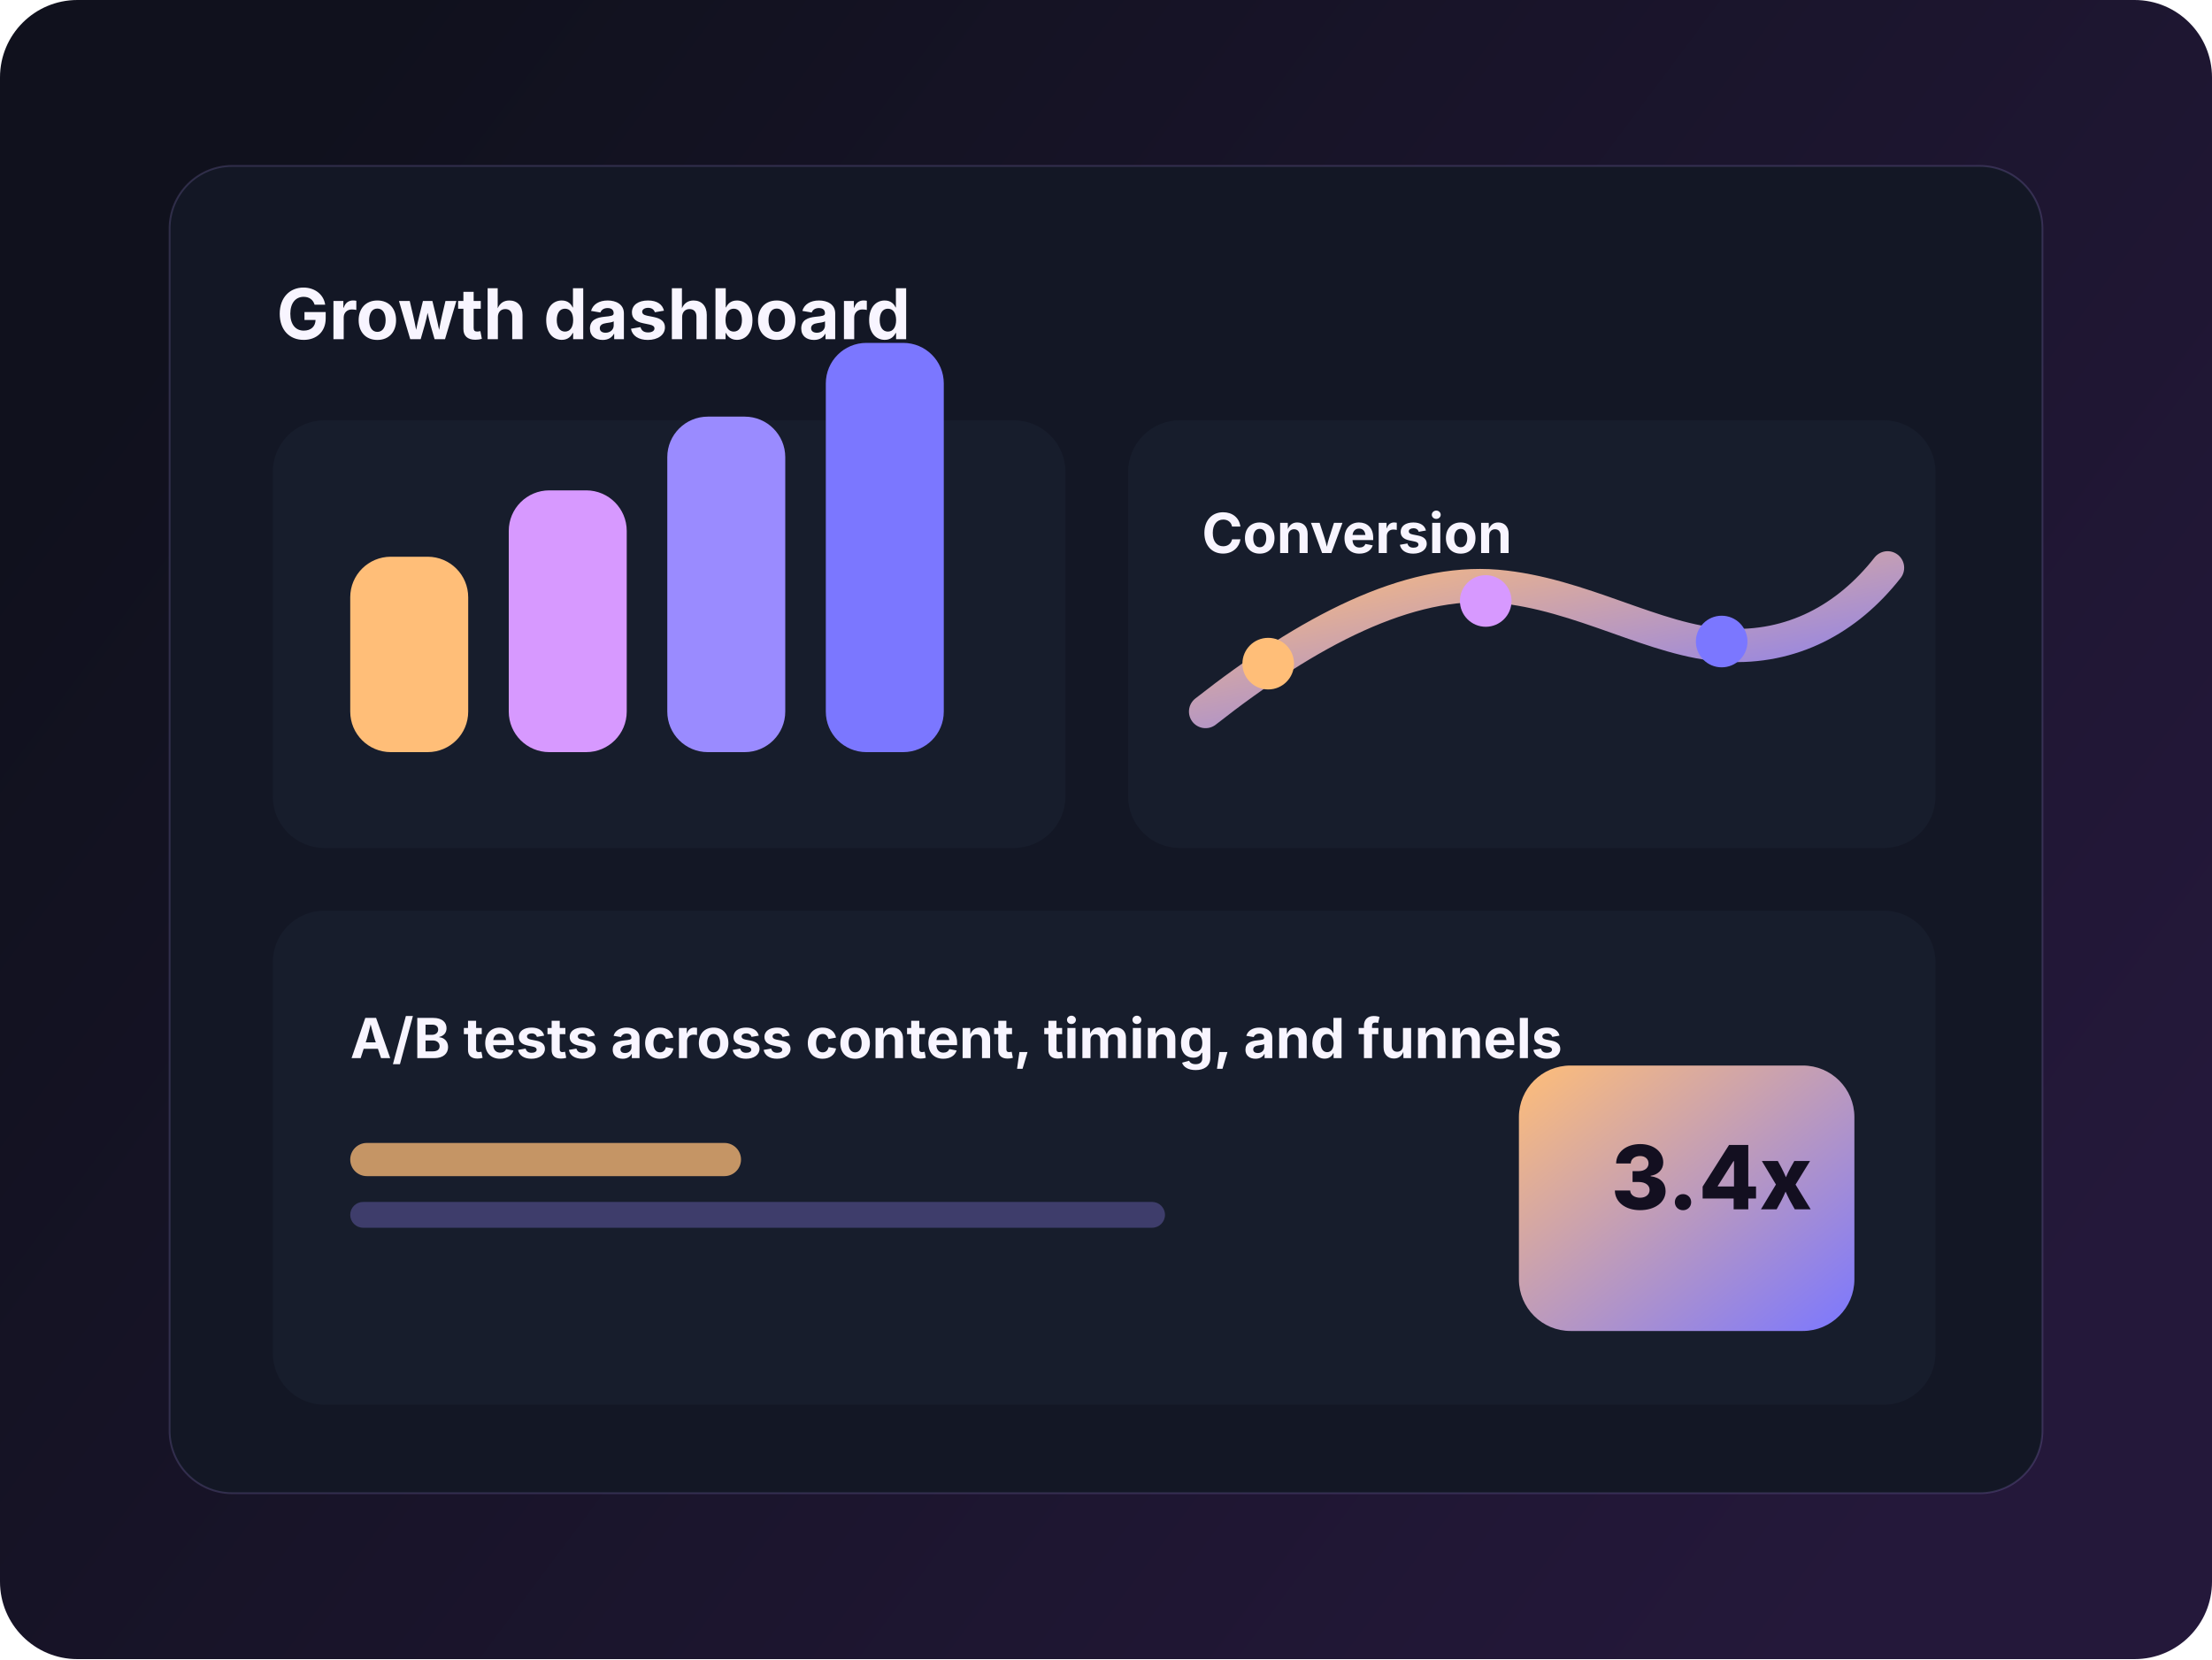
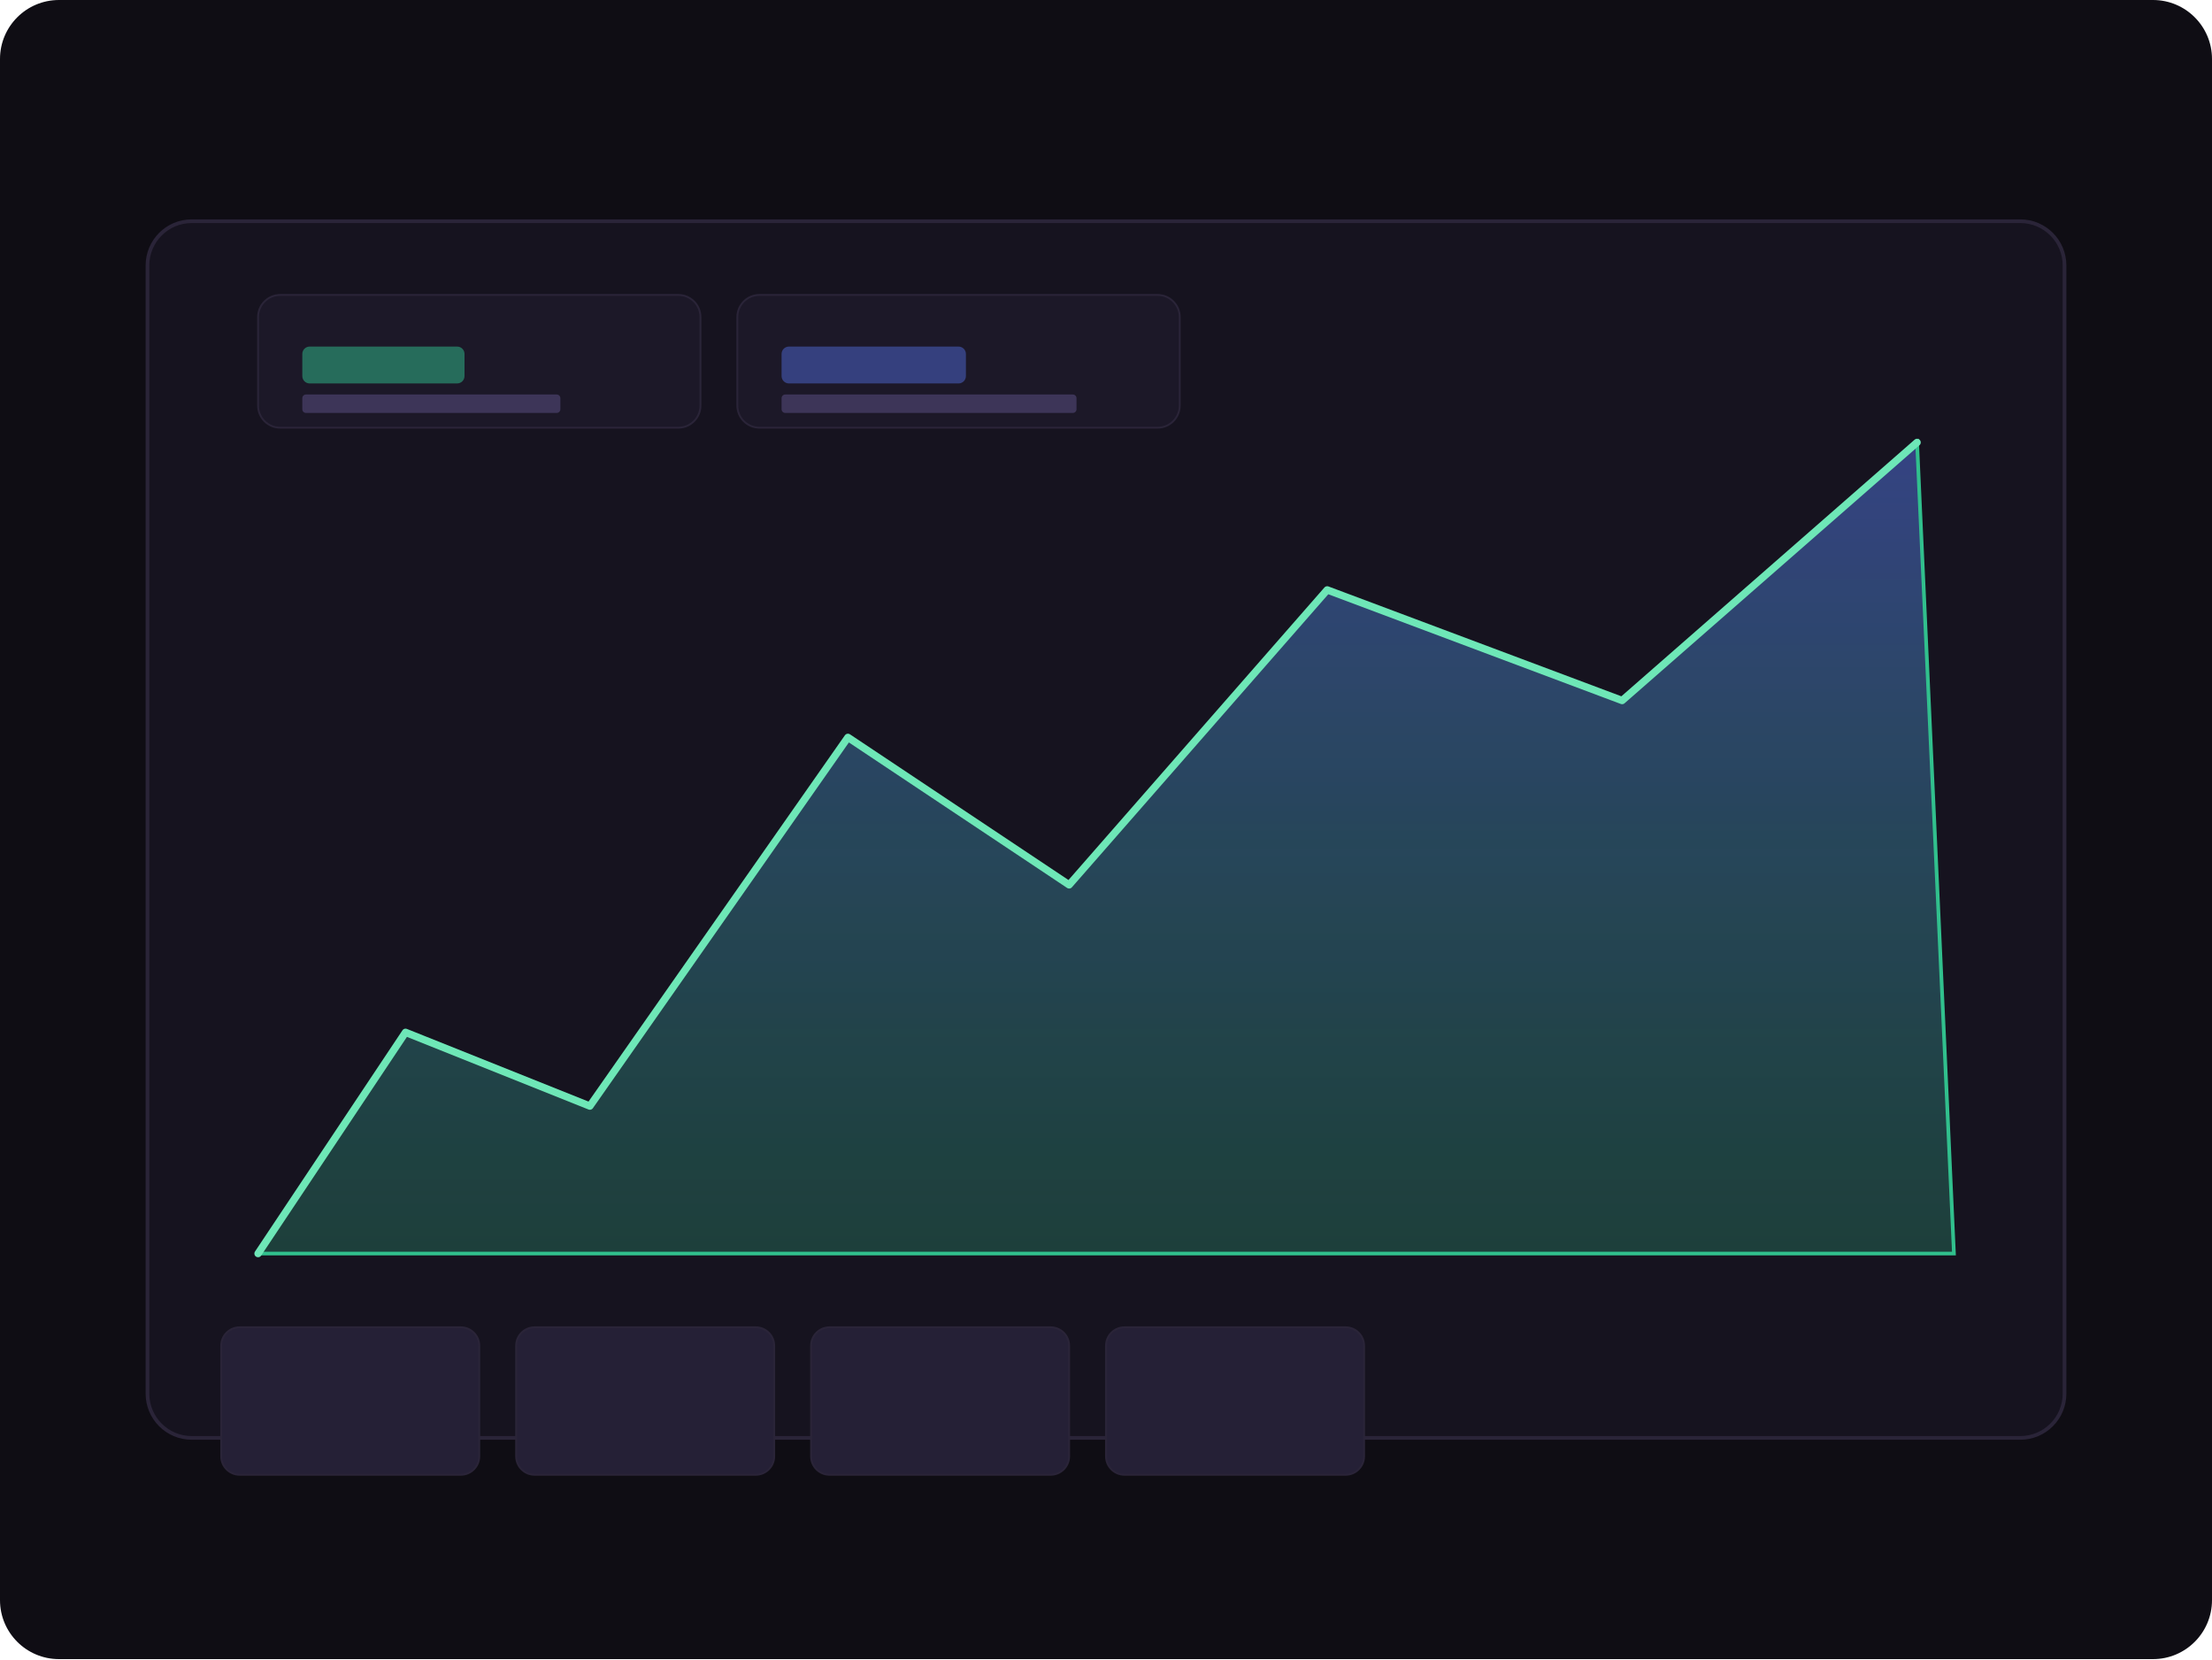
- <svg xmlns="http://www.w3.org/2000/svg" width="1200" height="900" viewBox="0 0 1200 900" fill="none">
+ <svg xmlns="http://www.w3.org/2000/svg" width="1200" height="900" viewBox="0 0 1200 900" fill="none" aria-hidden="true">
  <defs>
-     <linearGradient id="bg" x1="138" y1="102" x2="1060" y2="792" gradientUnits="userSpaceOnUse">
-       <stop stop-color="#10111D" />
-       <stop offset="1" stop-color="#24183A" />
-     </linearGradient>
-     <linearGradient id="accent" x1="0" y1="0" x2="1" y2="1">
-       <stop stop-color="#FFBE78" />
-       <stop offset="1" stop-color="#7B77FF" />
+     <linearGradient id="g1" x1="0%" y1="100%" x2="0%" y2="0%">
+       <stop offset="0%" stop-color="#34d399" stop-opacity="0.25" />
+       <stop offset="100%" stop-color="#5b7cff" stop-opacity="0.5" />
    </linearGradient>
  </defs>
-   <rect width="1200" height="900" rx="42" fill="url(#bg)" />
-   <rect x="92" y="90" width="1016" height="720" rx="34" fill="#131725" stroke="#B9A6FF" stroke-opacity="0.18" />
-   <text x="150" y="184" fill="#F8F5FF" font-family="Inter, Arial, sans-serif" font-size="38" font-weight="700">Growth dashboard</text>
-   <rect x="148" y="228" width="430" height="232" rx="28" fill="#171D2C" />
-   <rect x="612" y="228" width="438" height="232" rx="28" fill="#171D2C" />
-   <rect x="148" y="494" width="902" height="268" rx="28" fill="#171D2C" />
-   <rect x="190" y="302" width="64" height="106" rx="22" fill="#FFBE78" />
-   <rect x="276" y="266" width="64" height="142" rx="22" fill="#D799FF" />
-   <rect x="362" y="226" width="64" height="182" rx="22" fill="#9A8BFF" />
-   <rect x="448" y="186" width="64" height="222" rx="22" fill="#7B77FF" />
-   <text x="652" y="300" fill="#F8F5FF" font-family="Inter, Arial, sans-serif" font-size="30" font-weight="700">Conversion</text>
-   <path d="M654 386C710 342 764 314 812 318C858 322 898 348 936 350C972 352 1002 336 1024 308" stroke="url(#accent)" stroke-width="18" stroke-linecap="round" />
-   <circle cx="688" cy="360" r="14" fill="#FFBE78" />
-   <circle cx="806" cy="326" r="14" fill="#D799FF" />
-   <circle cx="934" cy="348" r="14" fill="#7B77FF" />
-   <text x="190" y="574" fill="#F8F5FF" font-family="Inter, Arial, sans-serif" font-size="30" font-weight="700">A/B tests across content, timing, and funnels</text>
-   <rect x="190" y="620" width="212" height="18" rx="9" fill="#FFBE78" opacity="0.75" />
-   <rect x="190" y="652" width="442" height="14" rx="7" fill="#9A8BFF" opacity="0.3" />
-   <rect x="824" y="578" width="182" height="144" rx="28" fill="url(#accent)" />
-   <text x="874" y="656" fill="#130F20" font-family="Inter, Arial, sans-serif" font-size="48" font-weight="800">3.4x</text>
+   <rect width="1200" height="900" rx="32" fill="#0f0d14" />
+   <rect x="80" y="120" width="1040" height="660" rx="24" fill="#16131f" stroke="#2a2438" stroke-width="2" />
+   <path d="M140 680 L220 560 L320 600 L460 400 L580 480 L720 320 L880 380 L1040 240 L1060 680 Z" fill="url(#g1)" stroke="#34d399" stroke-width="2" opacity="0.9" />
+   <polyline points="140,680 220,560 320,600 460,400 580,480 720,320 880,380 1040,240" fill="none" stroke="#6ee7b7" stroke-width="4" stroke-linecap="round" stroke-linejoin="round" />
+   <g fill="#252036" stroke="#2a2438">
+     <rect x="120" y="720" width="140" height="80" rx="10" />
+     <rect x="280" y="720" width="140" height="80" rx="10" />
+     <rect x="440" y="720" width="140" height="80" rx="10" />
+     <rect x="600" y="720" width="140" height="80" rx="10" />
+   </g>
+   <rect x="140" y="160" width="240" height="72" rx="12" fill="#1c1828" stroke="#2a2438" />
+   <rect x="164" y="188" width="88" height="20" rx="4" fill="#34d399" opacity="0.45" />
+   <rect x="164" y="214" width="140" height="10" rx="2" fill="#3d3558" />
+   <rect x="400" y="160" width="240" height="72" rx="12" fill="#1c1828" stroke="#2a2438" />
+   <rect x="424" y="188" width="100" height="20" rx="4" fill="#5b7cff" opacity="0.4" />
+   <rect x="424" y="214" width="160" height="10" rx="2" fill="#3d3558" />
</svg>
